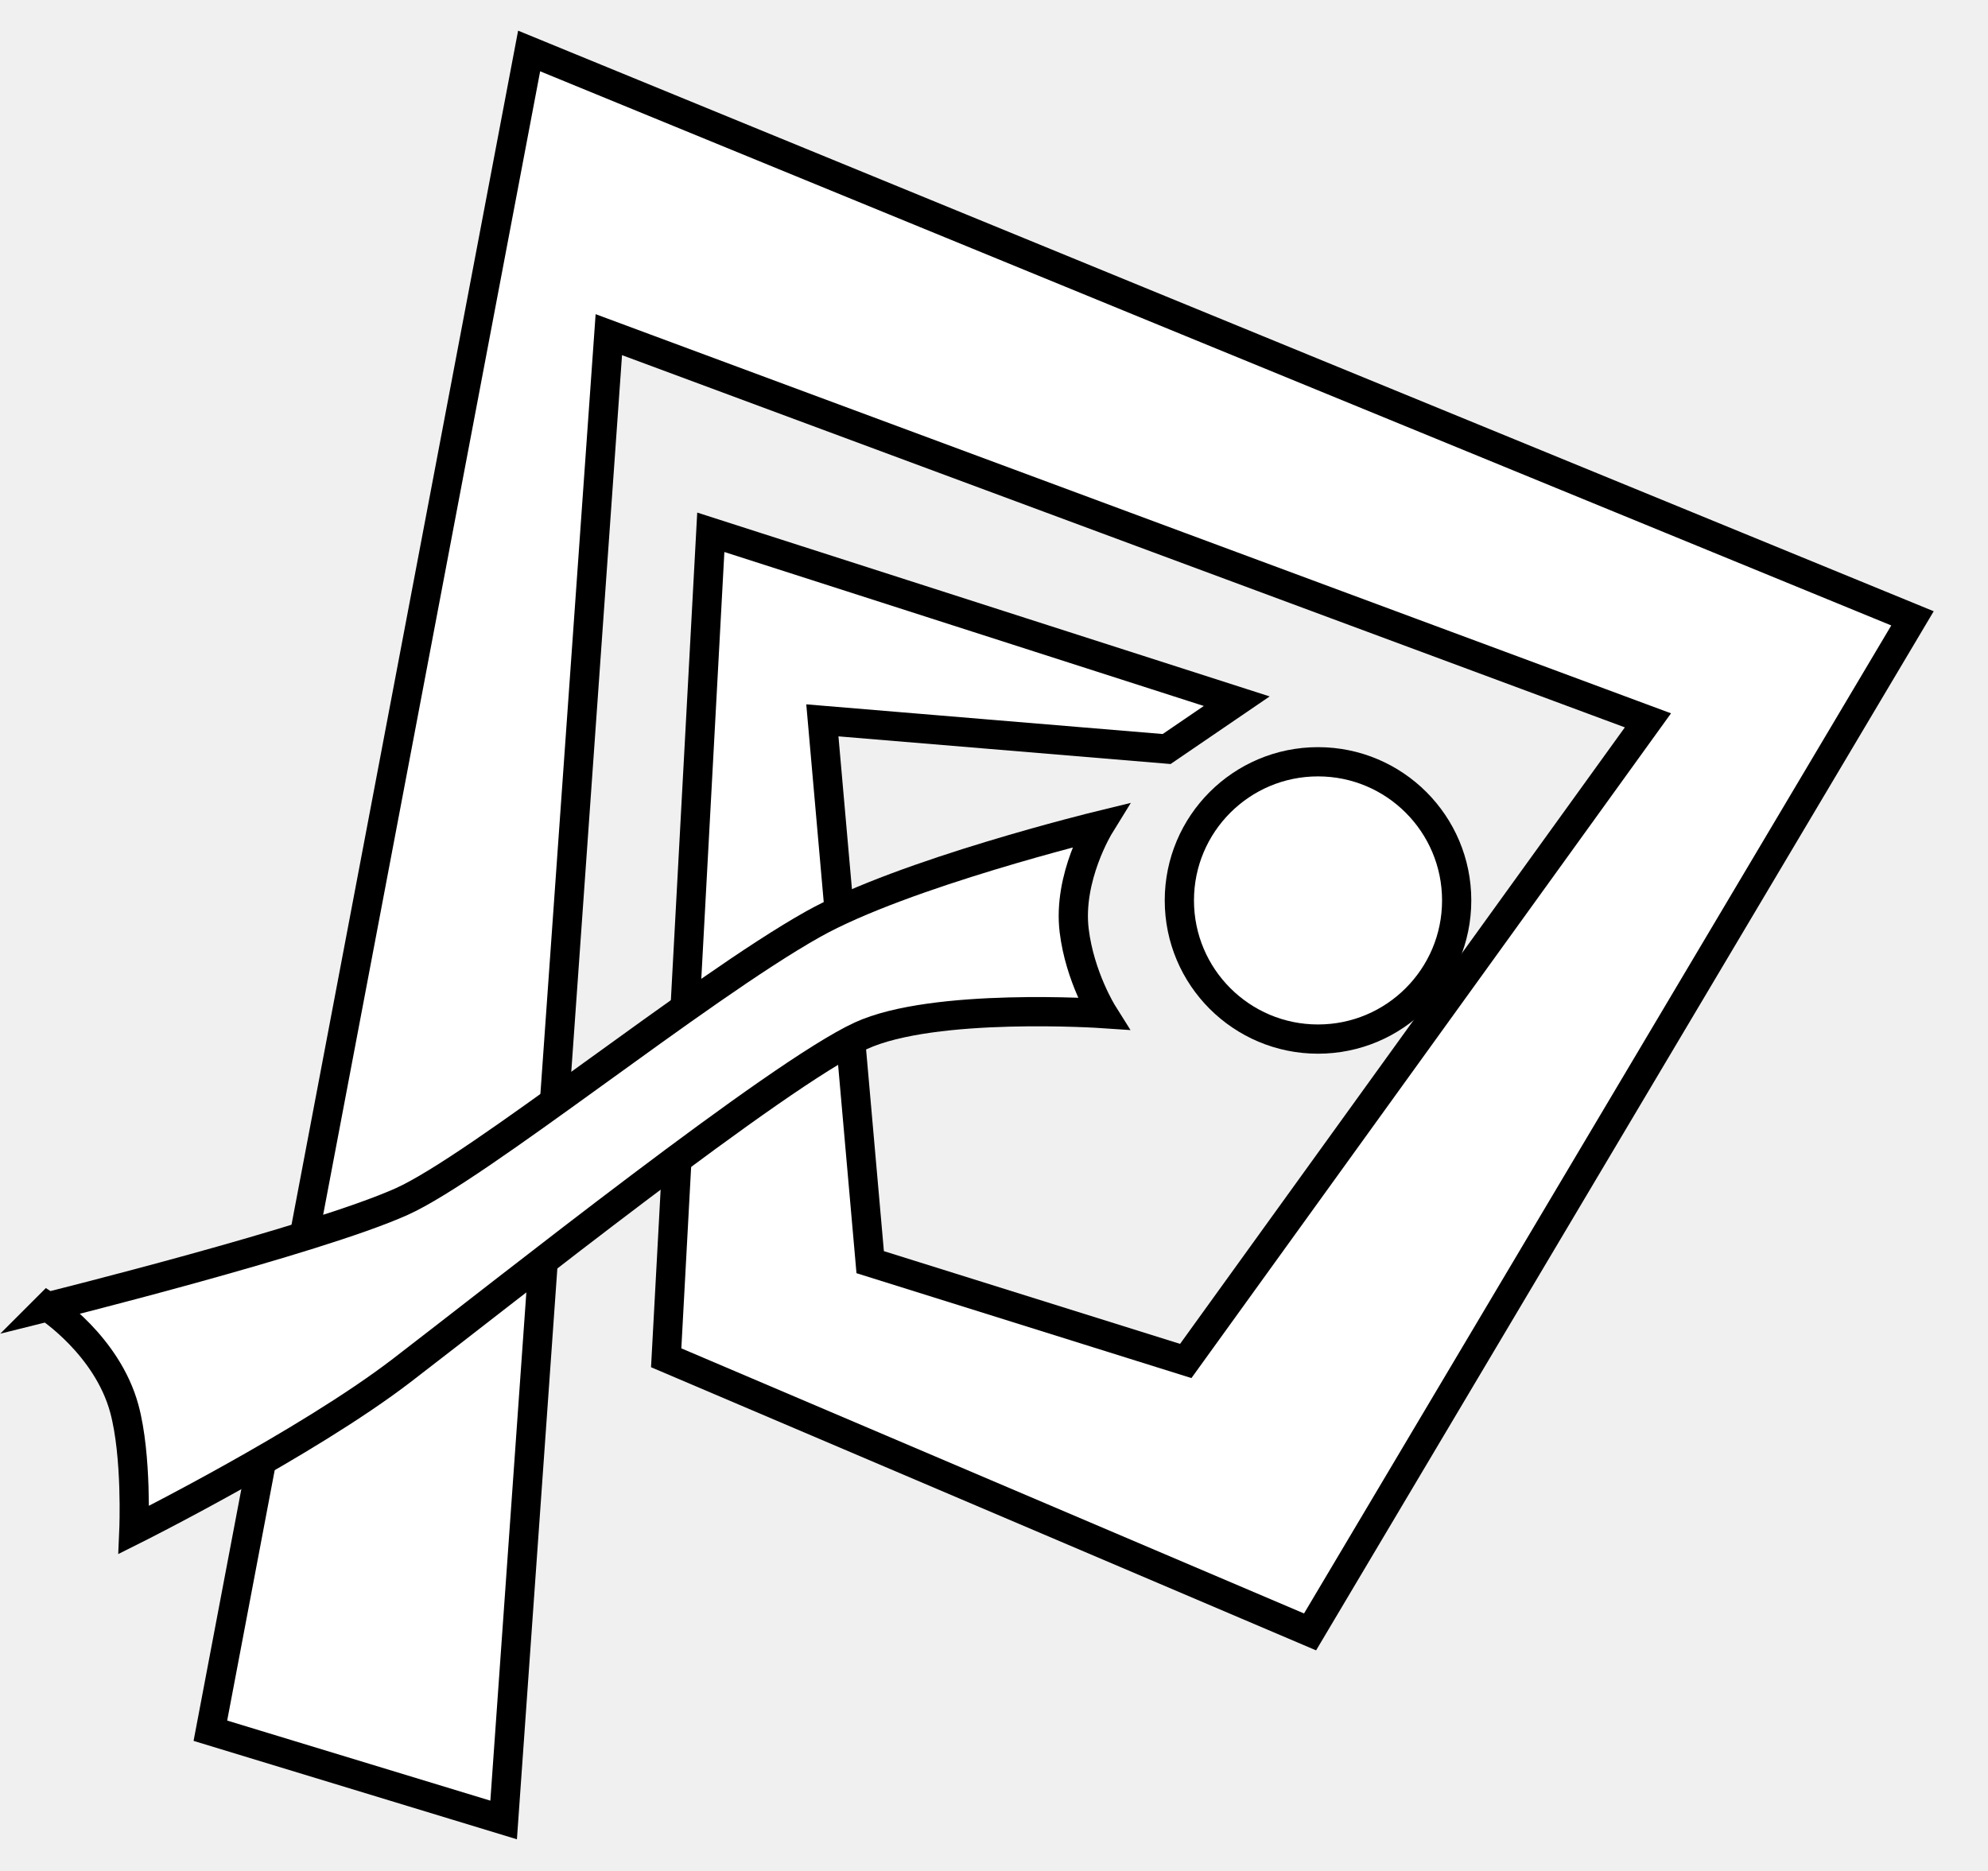
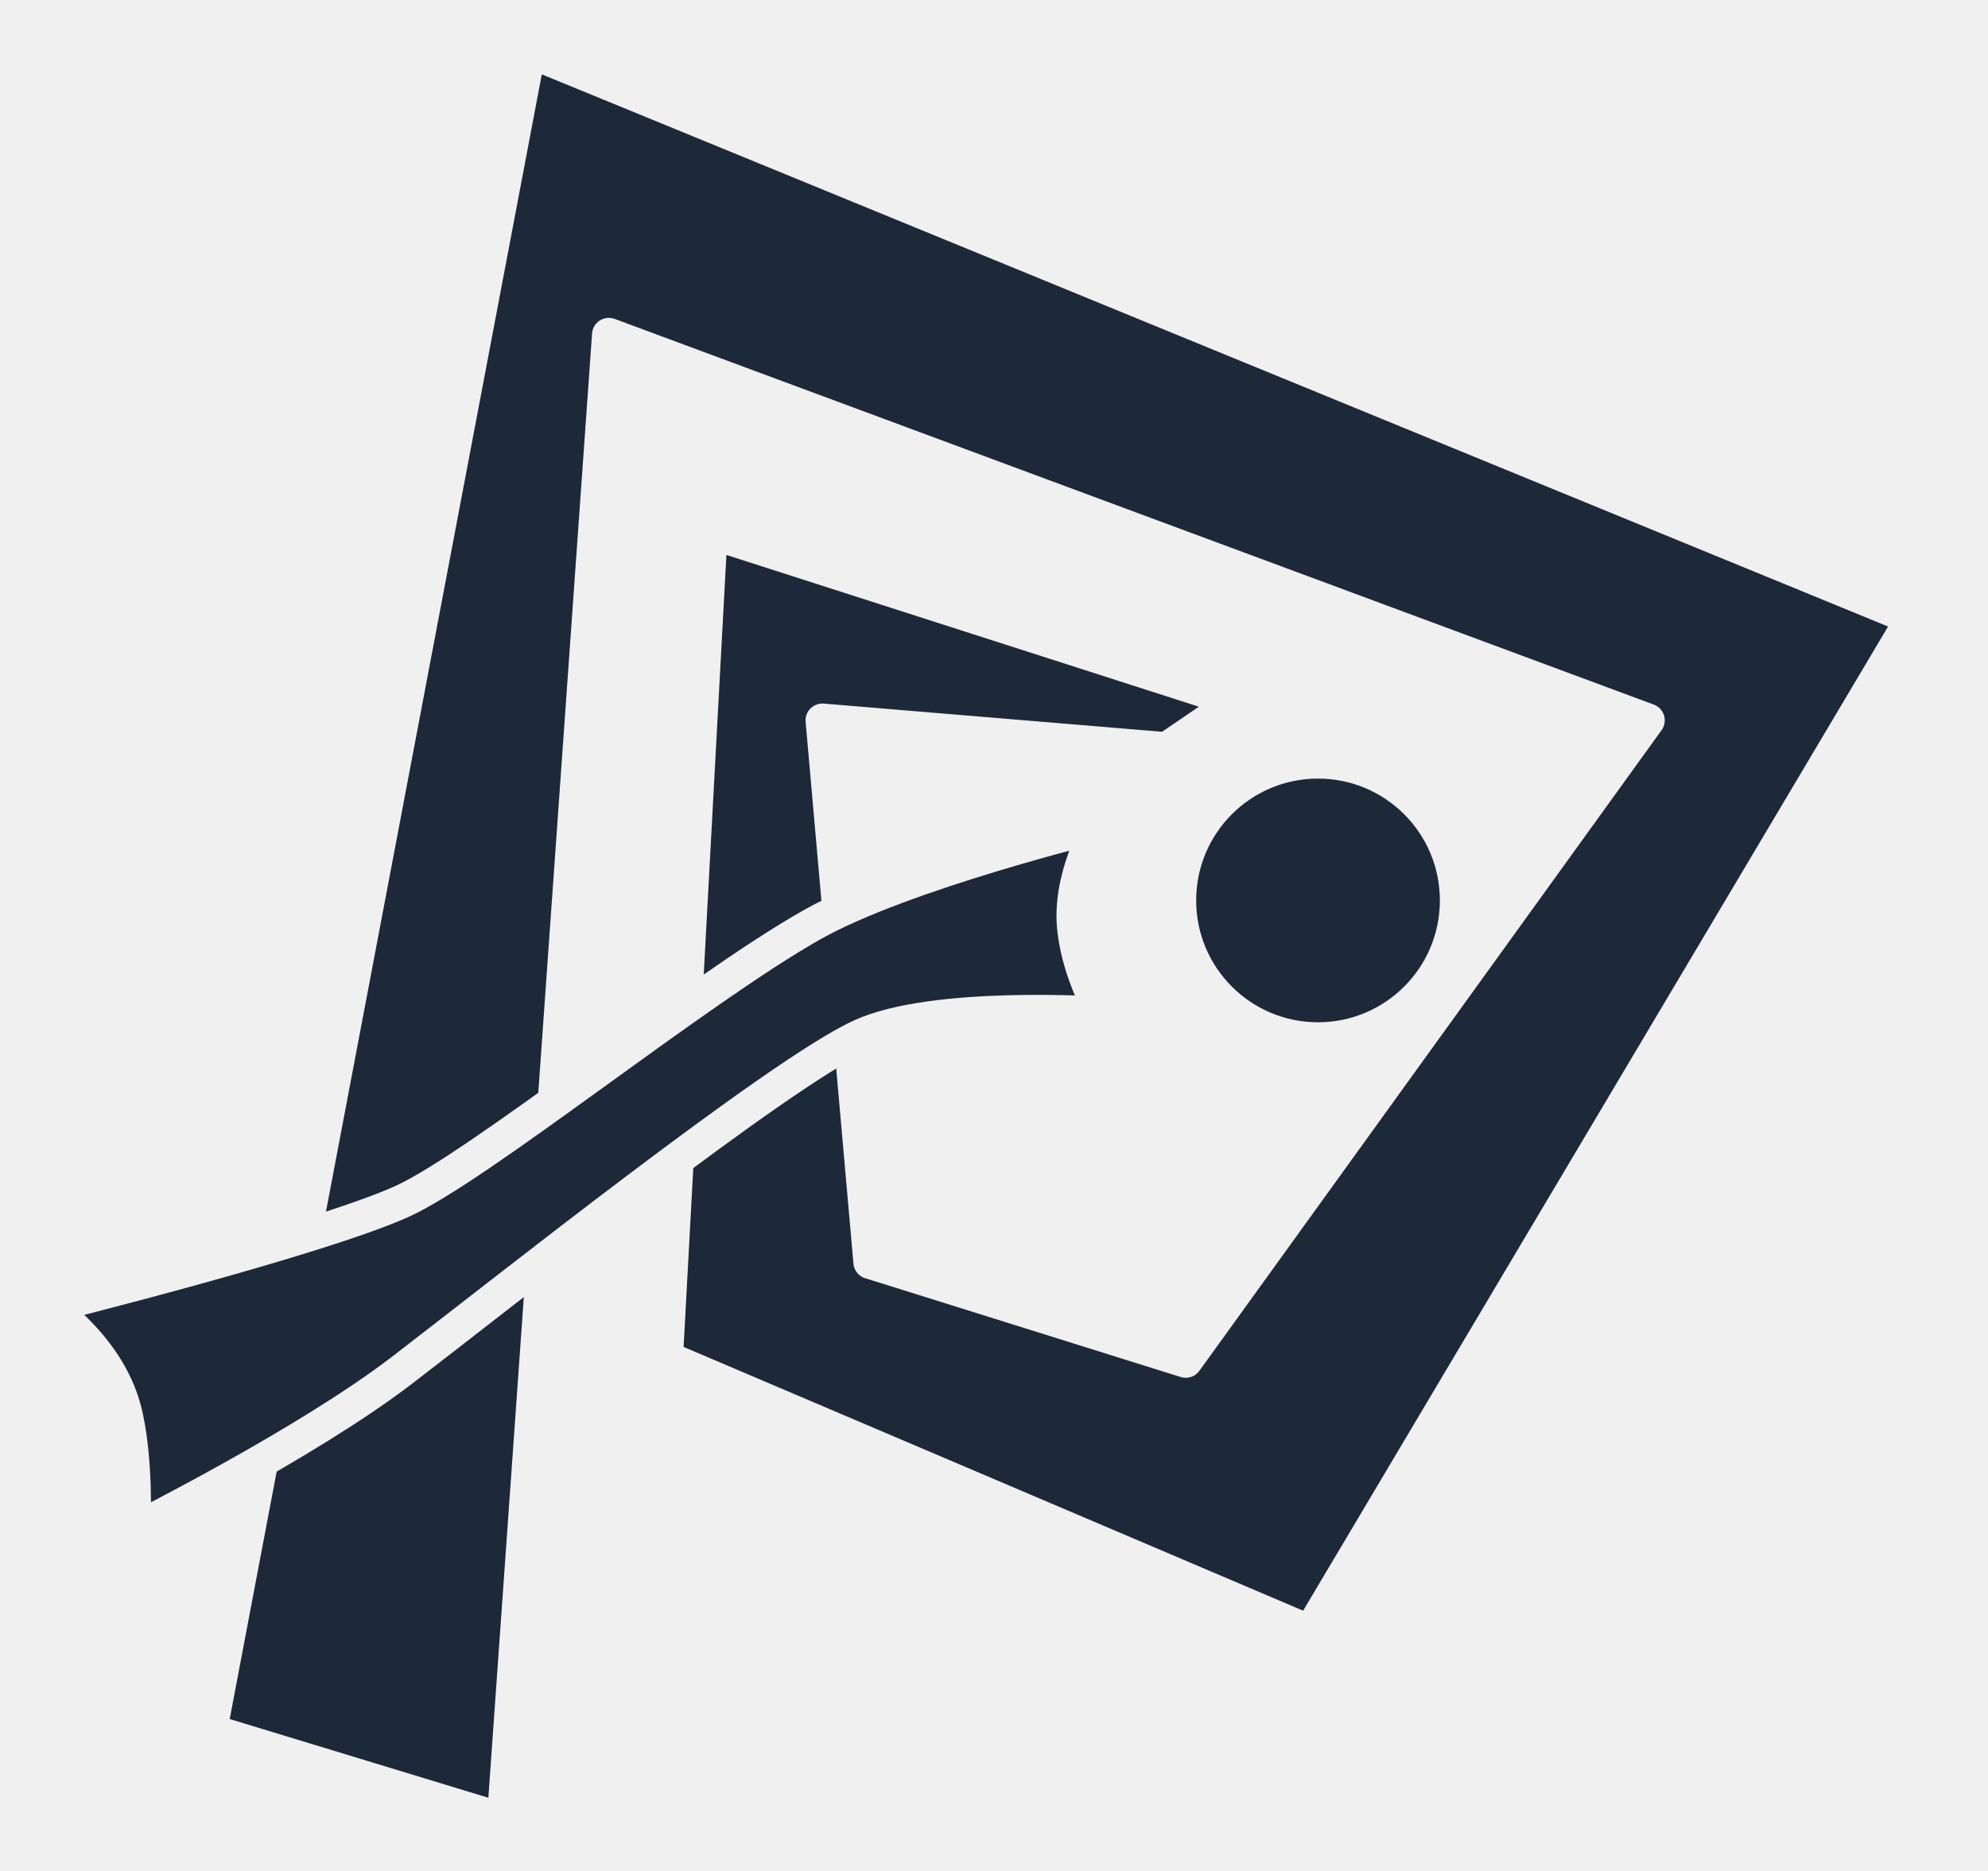
- <svg xmlns="http://www.w3.org/2000/svg" version="1.1" id="svg1" width="68" height="64" viewBox="0 0 68 64">
-   <defs id="defs1" />
-   <g id="g12" style="display:inline;mix-blend-mode:normal">
-     <path style="opacity:1;fill:#ffffff;fill-opacity:1;stroke:#000000;stroke-opacity:1" d="M 7.196,59.203 18.099,1.744 65.417,21.152 44.811,55.823 22.787,46.446 24.313,18.208 42.303,23.986 39.905,25.622 28.129,24.641 29.765,43.175 40.559,46.555 56.368,24.641 20.825,11.448 17.227,62.256 Z" id="path2" />
-     <circle style="display:inline;mix-blend-mode:normal;fill:#ffffff;fill-opacity:1;stroke:#000000;stroke-opacity:1;opacity:1" id="path4" r="4.743" cy="30.801" cx="45.083" />
-     <path style="fill:#ffffff;fill-opacity:1;stroke:#000000;stroke-opacity:1;opacity:1" d="m 1.635,44.702 c 0,0 9.166,-2.279 12.102,-3.598 2.629,-1.181 10.111,-7.264 14.065,-9.486 3.111,-1.748 9.813,-3.38 9.813,-3.38 0,0 -1.096,1.775 -0.872,3.598 0.194,1.583 0.981,2.835 0.981,2.835 0,0 -5.782,-0.393 -8.286,0.763 -2.835,1.308 -12.076,8.67 -15.7,11.448 -3.271,2.508 -9.158,5.451 -9.158,5.451 0,0 0.109,-2.533 -0.327,-4.143 -0.588,-2.17 -2.617,-3.489 -2.617,-3.489 z" id="path3" />
+ <svg xmlns="http://www.w3.org/2000/svg" viewBox="0 0 68 64" width="68" height="64" role="img" style="color:#1d2939" aria-labelledby="t d">
+   <mask id="seams" maskUnits="userSpaceOnUse" x="0" y="0" width="68" height="64">
+     <rect x="0" y="0" width="68" height="64" fill="#fff" />
+     <path d="M 7.196,59.203 18.099,1.744 65.417,21.152 44.811,55.823 22.787,46.446 24.313,18.208 42.303,23.986 39.905,25.622 28.129,24.641 29.765,43.175 40.559,46.555 56.368,24.641 20.825,11.448 17.227,62.256 Z" id="path2" fill="none" stroke="#000" stroke-width="1.15" stroke-linejoin="round" />
+     <circle id="path4" r="4.743" cy="30.801" cx="45.083" fill="none" stroke="#000" stroke-width="1.15" />
+     <path d="m 1.635,44.702 c 0,0 9.166,-2.279 12.102,-3.598 2.629,-1.181 10.111,-7.264 14.065,-9.486 3.111,-1.748 9.813,-3.38 9.813,-3.38 0,0 -1.096,1.775 -0.872,3.598 0.194,1.583 0.981,2.835 0.981,2.835 0,0 -5.782,-0.393 -8.286,0.763 -2.835,1.308 -12.076,8.67 -15.7,11.448 -3.271,2.508 -9.158,5.451 -9.158,5.451 0,0 0.109,-2.533 -0.327,-4.143 -0.588,-2.17 -2.617,-3.489 -2.617,-3.489 z" id="path3" fill="#fff" stroke="none" />
+     <path d="m 1.635,44.702 c 0,0 9.166,-2.279 12.102,-3.598 2.629,-1.181 10.111,-7.264 14.065,-9.486 3.111,-1.748 9.813,-3.38 9.813,-3.38 0,0 -1.096,1.775 -0.872,3.598 0.194,1.583 0.981,2.835 0.981,2.835 0,0 -5.782,-0.393 -8.286,0.763 -2.835,1.308 -12.076,8.67 -15.7,11.448 -3.271,2.508 -9.158,5.451 -9.158,5.451 0,0 0.109,-2.533 -0.327,-4.143 -0.588,-2.17 -2.617,-3.489 -2.617,-3.489 z" id="path3" fill="none" stroke="#000" stroke-width="1.15" stroke-linejoin="round" />
+   </mask>
+   <g mask="url(#seams)" fill="currentColor">
+     <path d="M 7.196,59.203 18.099,1.744 65.417,21.152 44.811,55.823 22.787,46.446 24.313,18.208 42.303,23.986 39.905,25.622 28.129,24.641 29.765,43.175 40.559,46.555 56.368,24.641 20.825,11.448 17.227,62.256 Z" id="path2" stroke="none" />
+     <circle id="path4" r="4.743" cy="30.801" cx="45.083" stroke="none" />
+     <path d="m 1.635,44.702 c 0,0 9.166,-2.279 12.102,-3.598 2.629,-1.181 10.111,-7.264 14.065,-9.486 3.111,-1.748 9.813,-3.38 9.813,-3.38 0,0 -1.096,1.775 -0.872,3.598 0.194,1.583 0.981,2.835 0.981,2.835 0,0 -5.782,-0.393 -8.286,0.763 -2.835,1.308 -12.076,8.67 -15.7,11.448 -3.271,2.508 -9.158,5.451 -9.158,5.451 0,0 0.109,-2.533 -0.327,-4.143 -0.588,-2.17 -2.617,-3.489 -2.617,-3.489 z" id="path3" stroke="none" />
  </g>
</svg>
